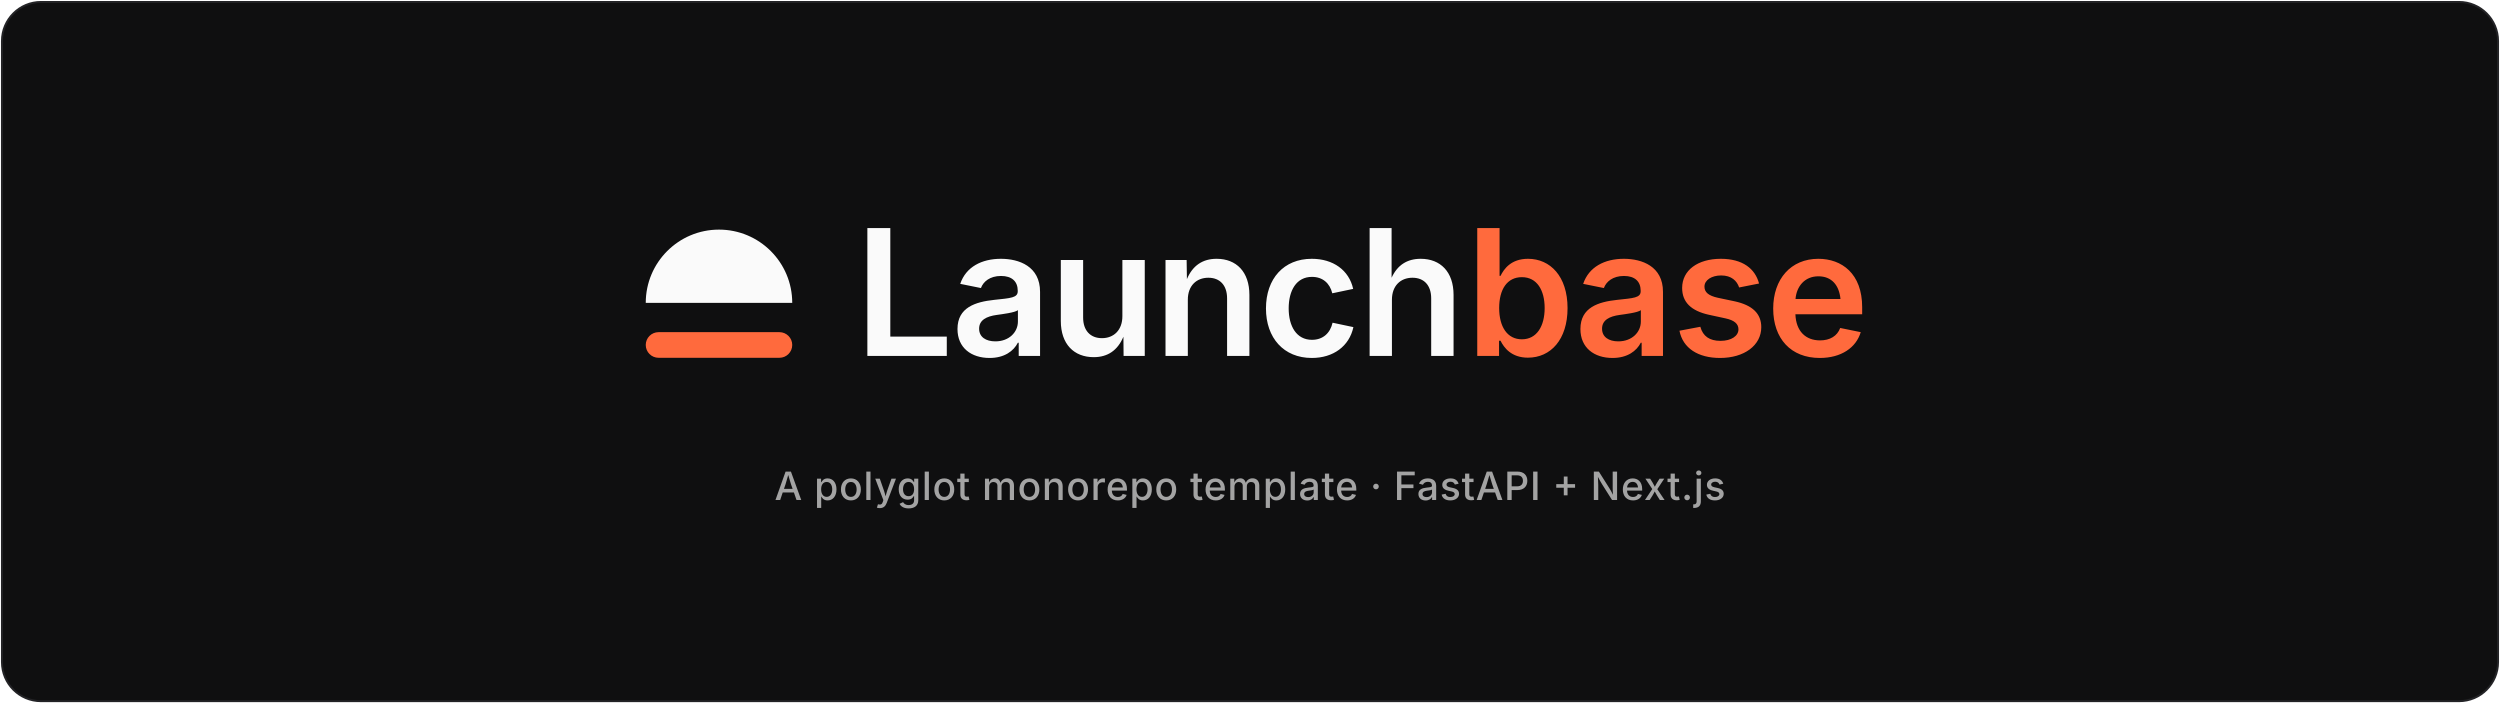
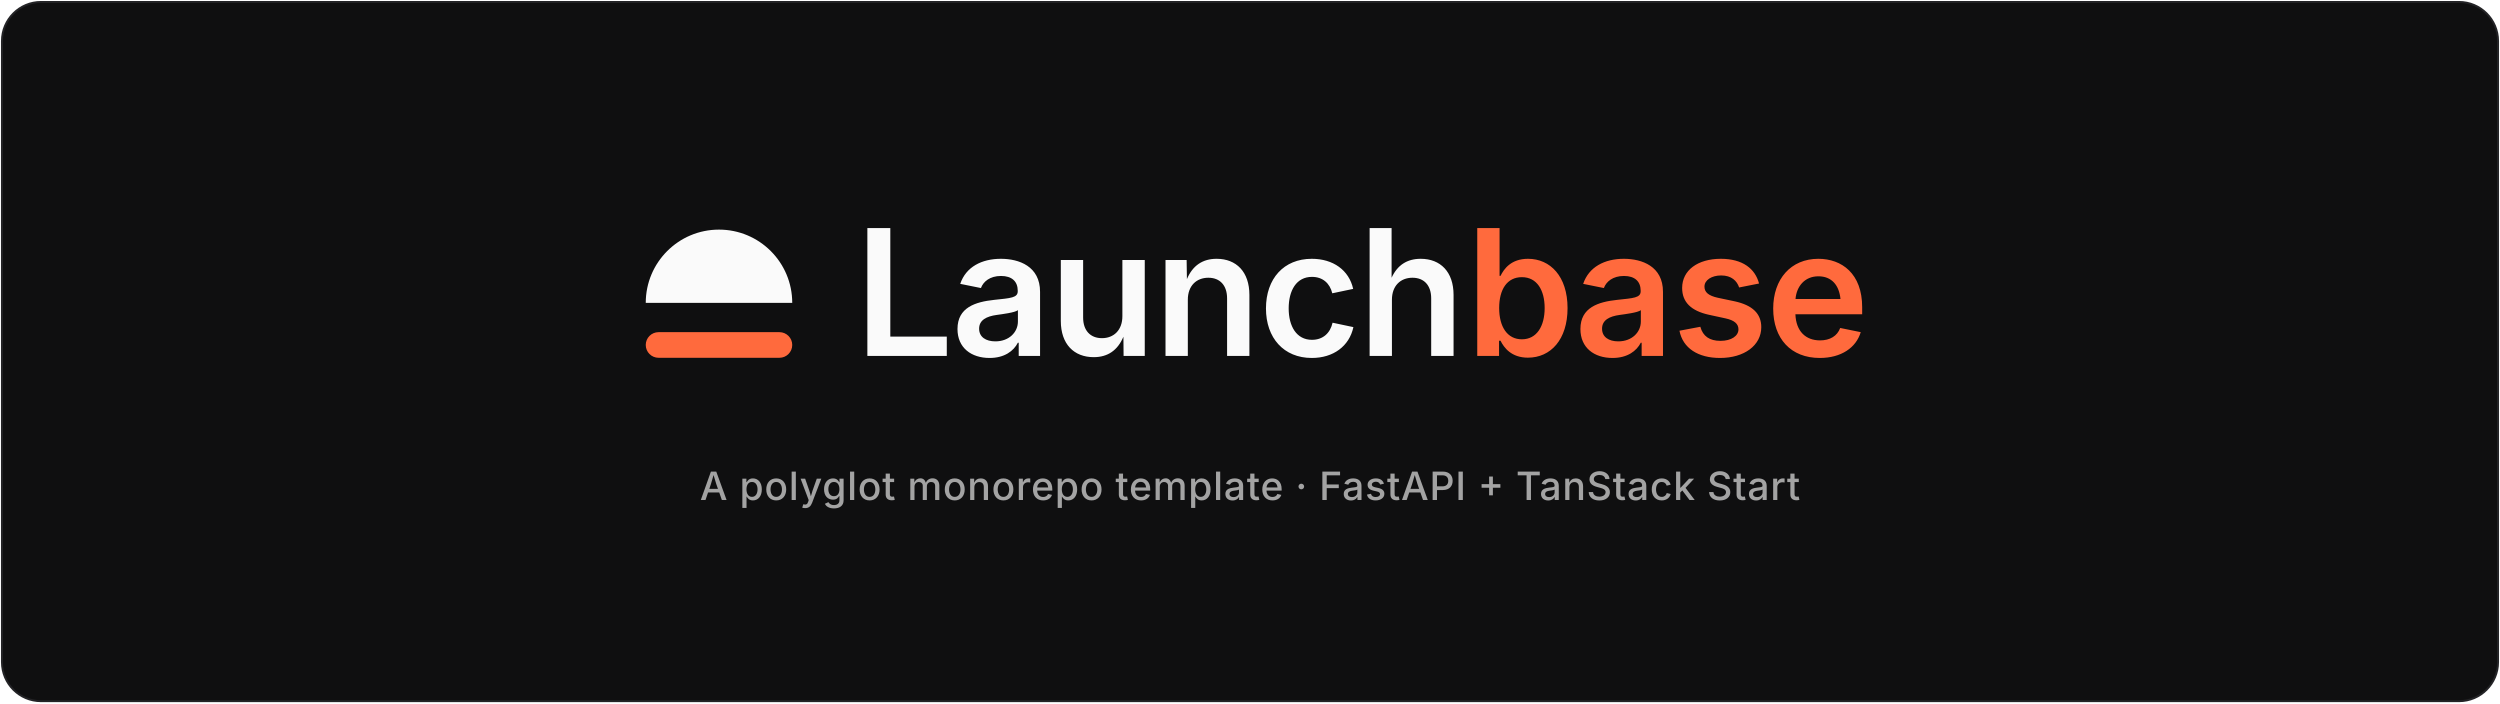
<svg xmlns="http://www.w3.org/2000/svg" viewBox="0 0 1280 360" width="1280" height="360" role="img" aria-label="Launchbase — a polyglot monorepo template">
  <rect x="1" y="1" width="1278" height="358" rx="20" fill="#0F0F10" stroke="#232326" stroke-width="1" />
  <svg x="330" y="96" width="620" height="120" viewBox="0 0 330 64" preserveAspectRatio="xMidYMid meet" overflow="visible">
    <g fill="#FAFAFA" transform="translate(-12 -3.5)">
      <path d="M12 35 A20 20 0 0 1 52 35 Z" />
      <rect x="12" y="43" width="40" height="7" rx="3.5" fill="#FF6A3D" />
    </g>
    <text x="57" y="46" font-family="Inter, 'SF Pro Display', 'Segoe UI', system-ui, sans-serif" font-size="48" font-weight="600" letter-spacing="-0.8" fill="#FAFAFA">Launch<tspan fill="#FF6A3D">base</tspan>
    </text>
  </svg>
-   <text x="640" y="256" text-anchor="middle" font-family="Inter, 'SF Pro Display', 'Segoe UI', system-ui, sans-serif" font-size="20" font-weight="500" letter-spacing="0.02em" fill="#A3A3A3">A polyglot monorepo template · FastAPI + Next.js</text>
+   <text x="640" y="256" text-anchor="middle" font-family="Inter, 'SF Pro Display', 'Segoe UI', system-ui, sans-serif" font-size="20" font-weight="500" letter-spacing="0.02em" fill="#A3A3A3">A polyglot monorepo template · FastAPI + TanStack Start</text>
</svg>
